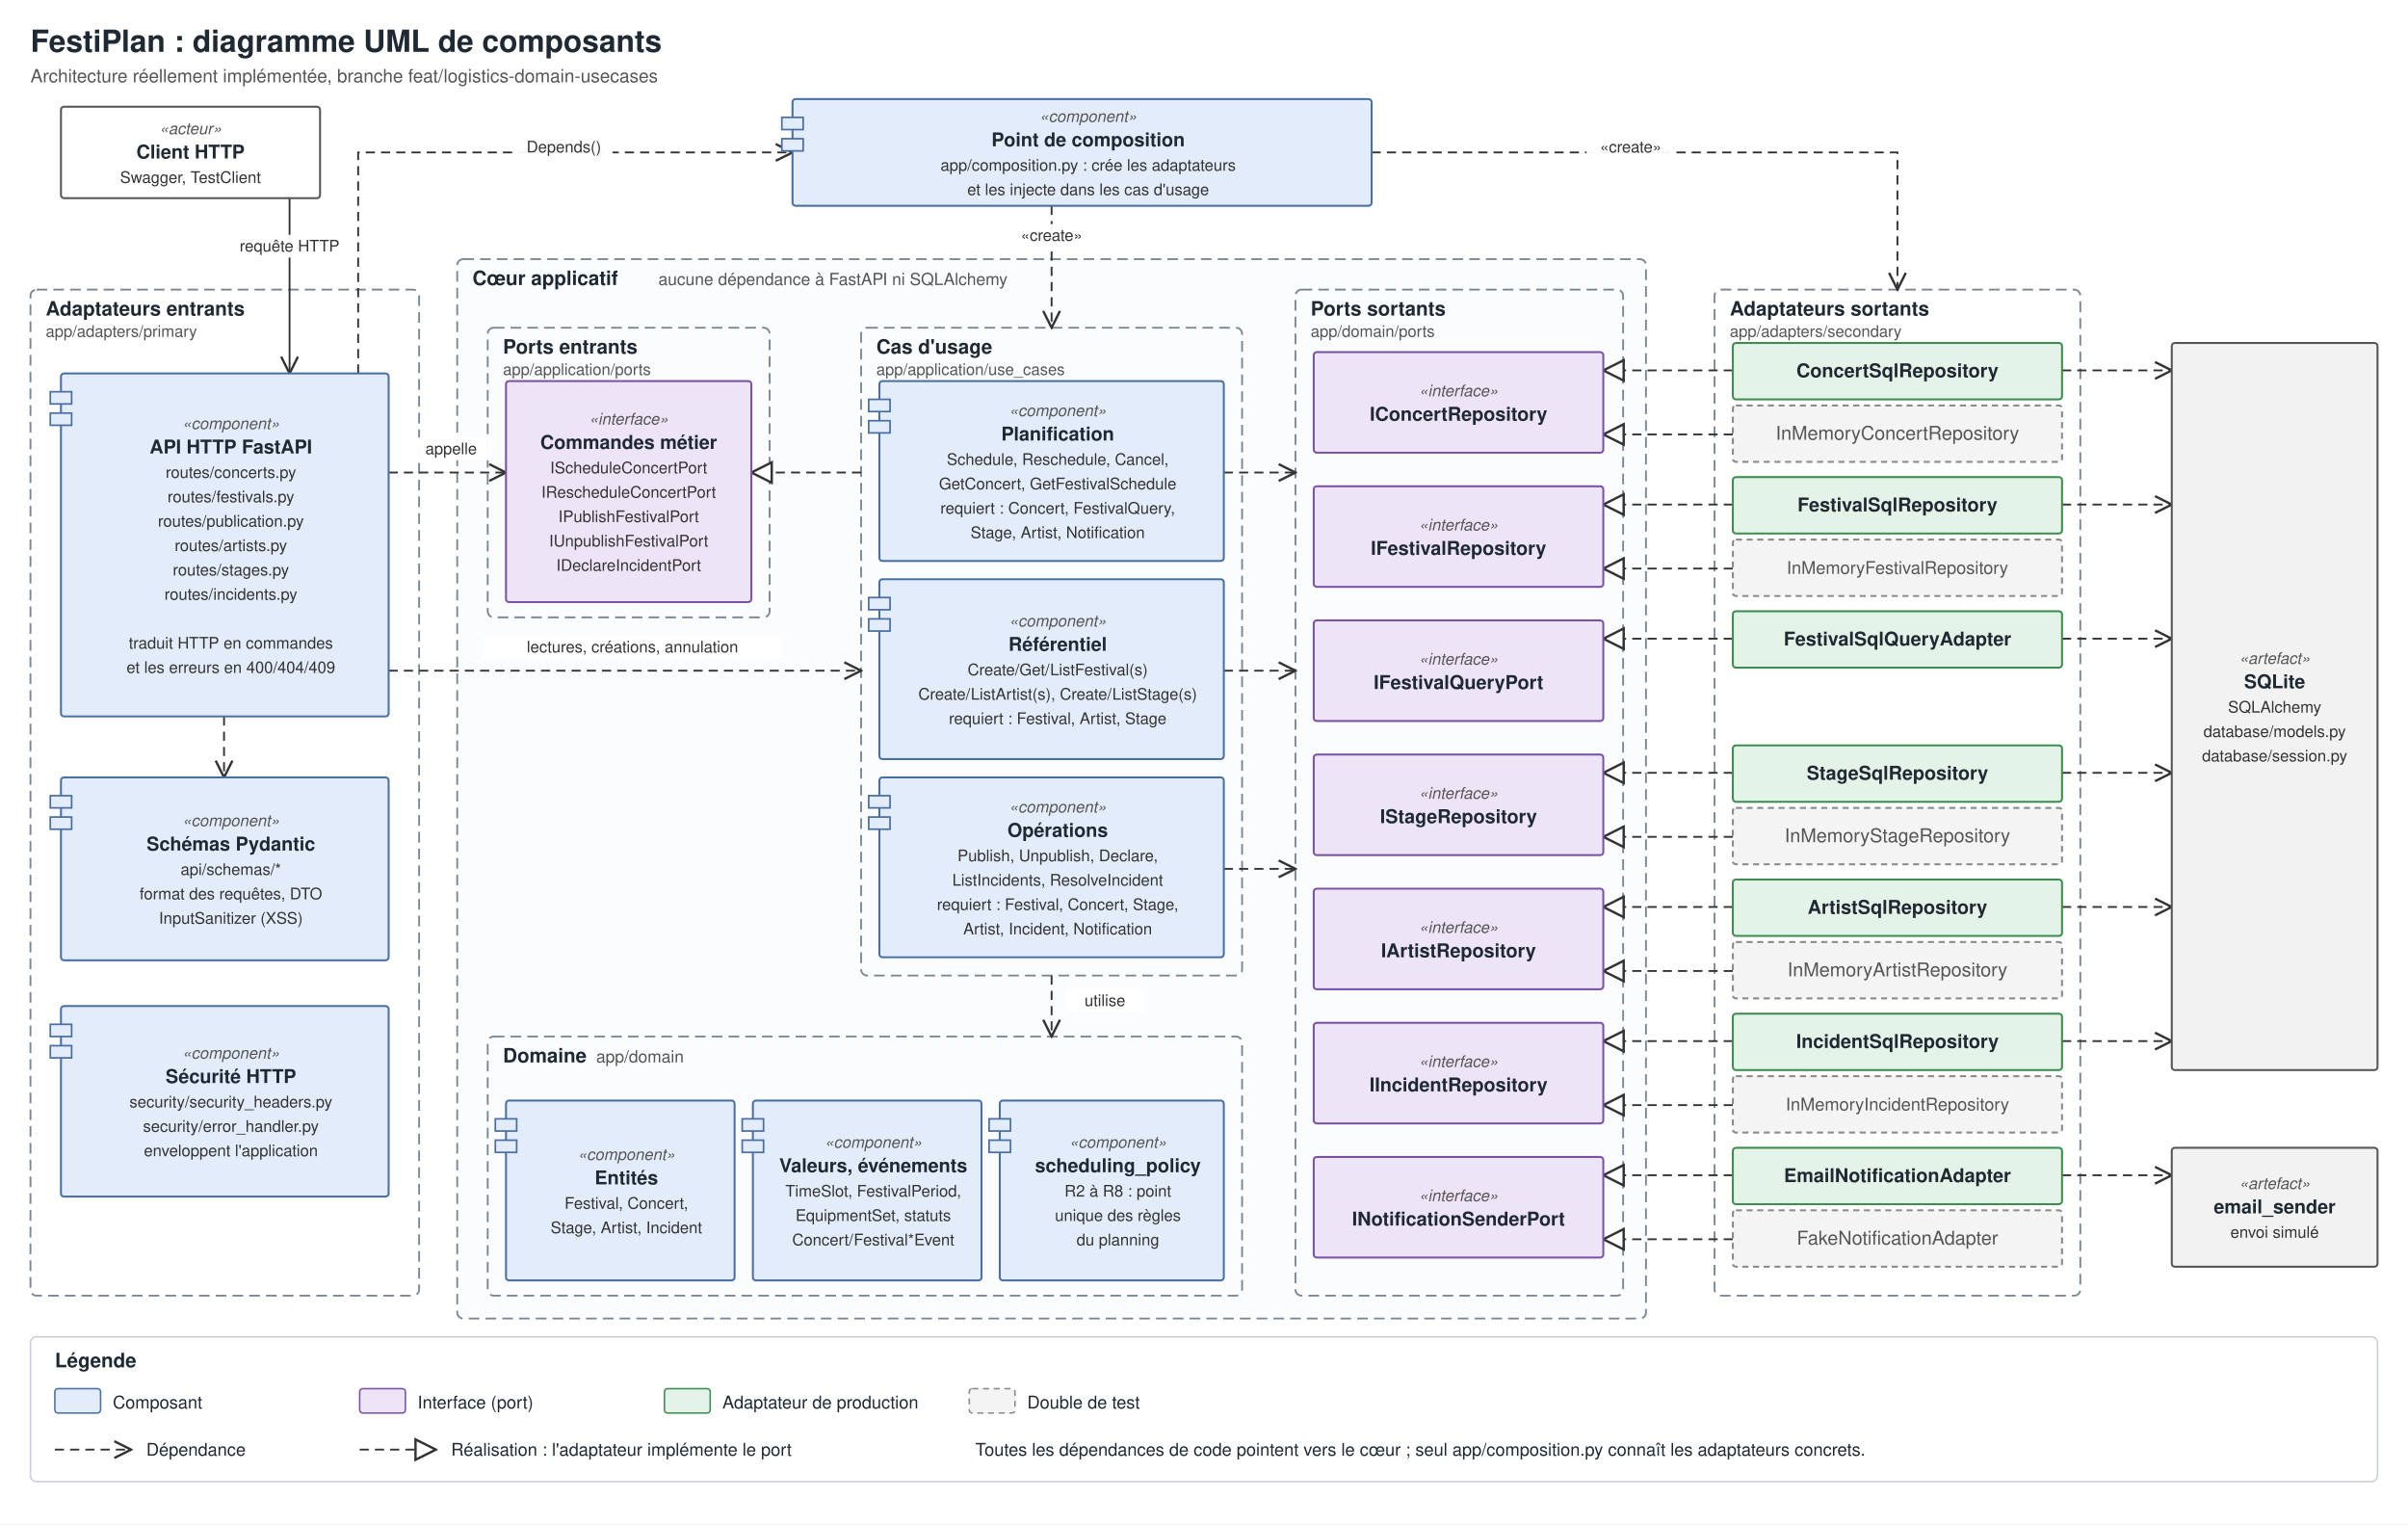
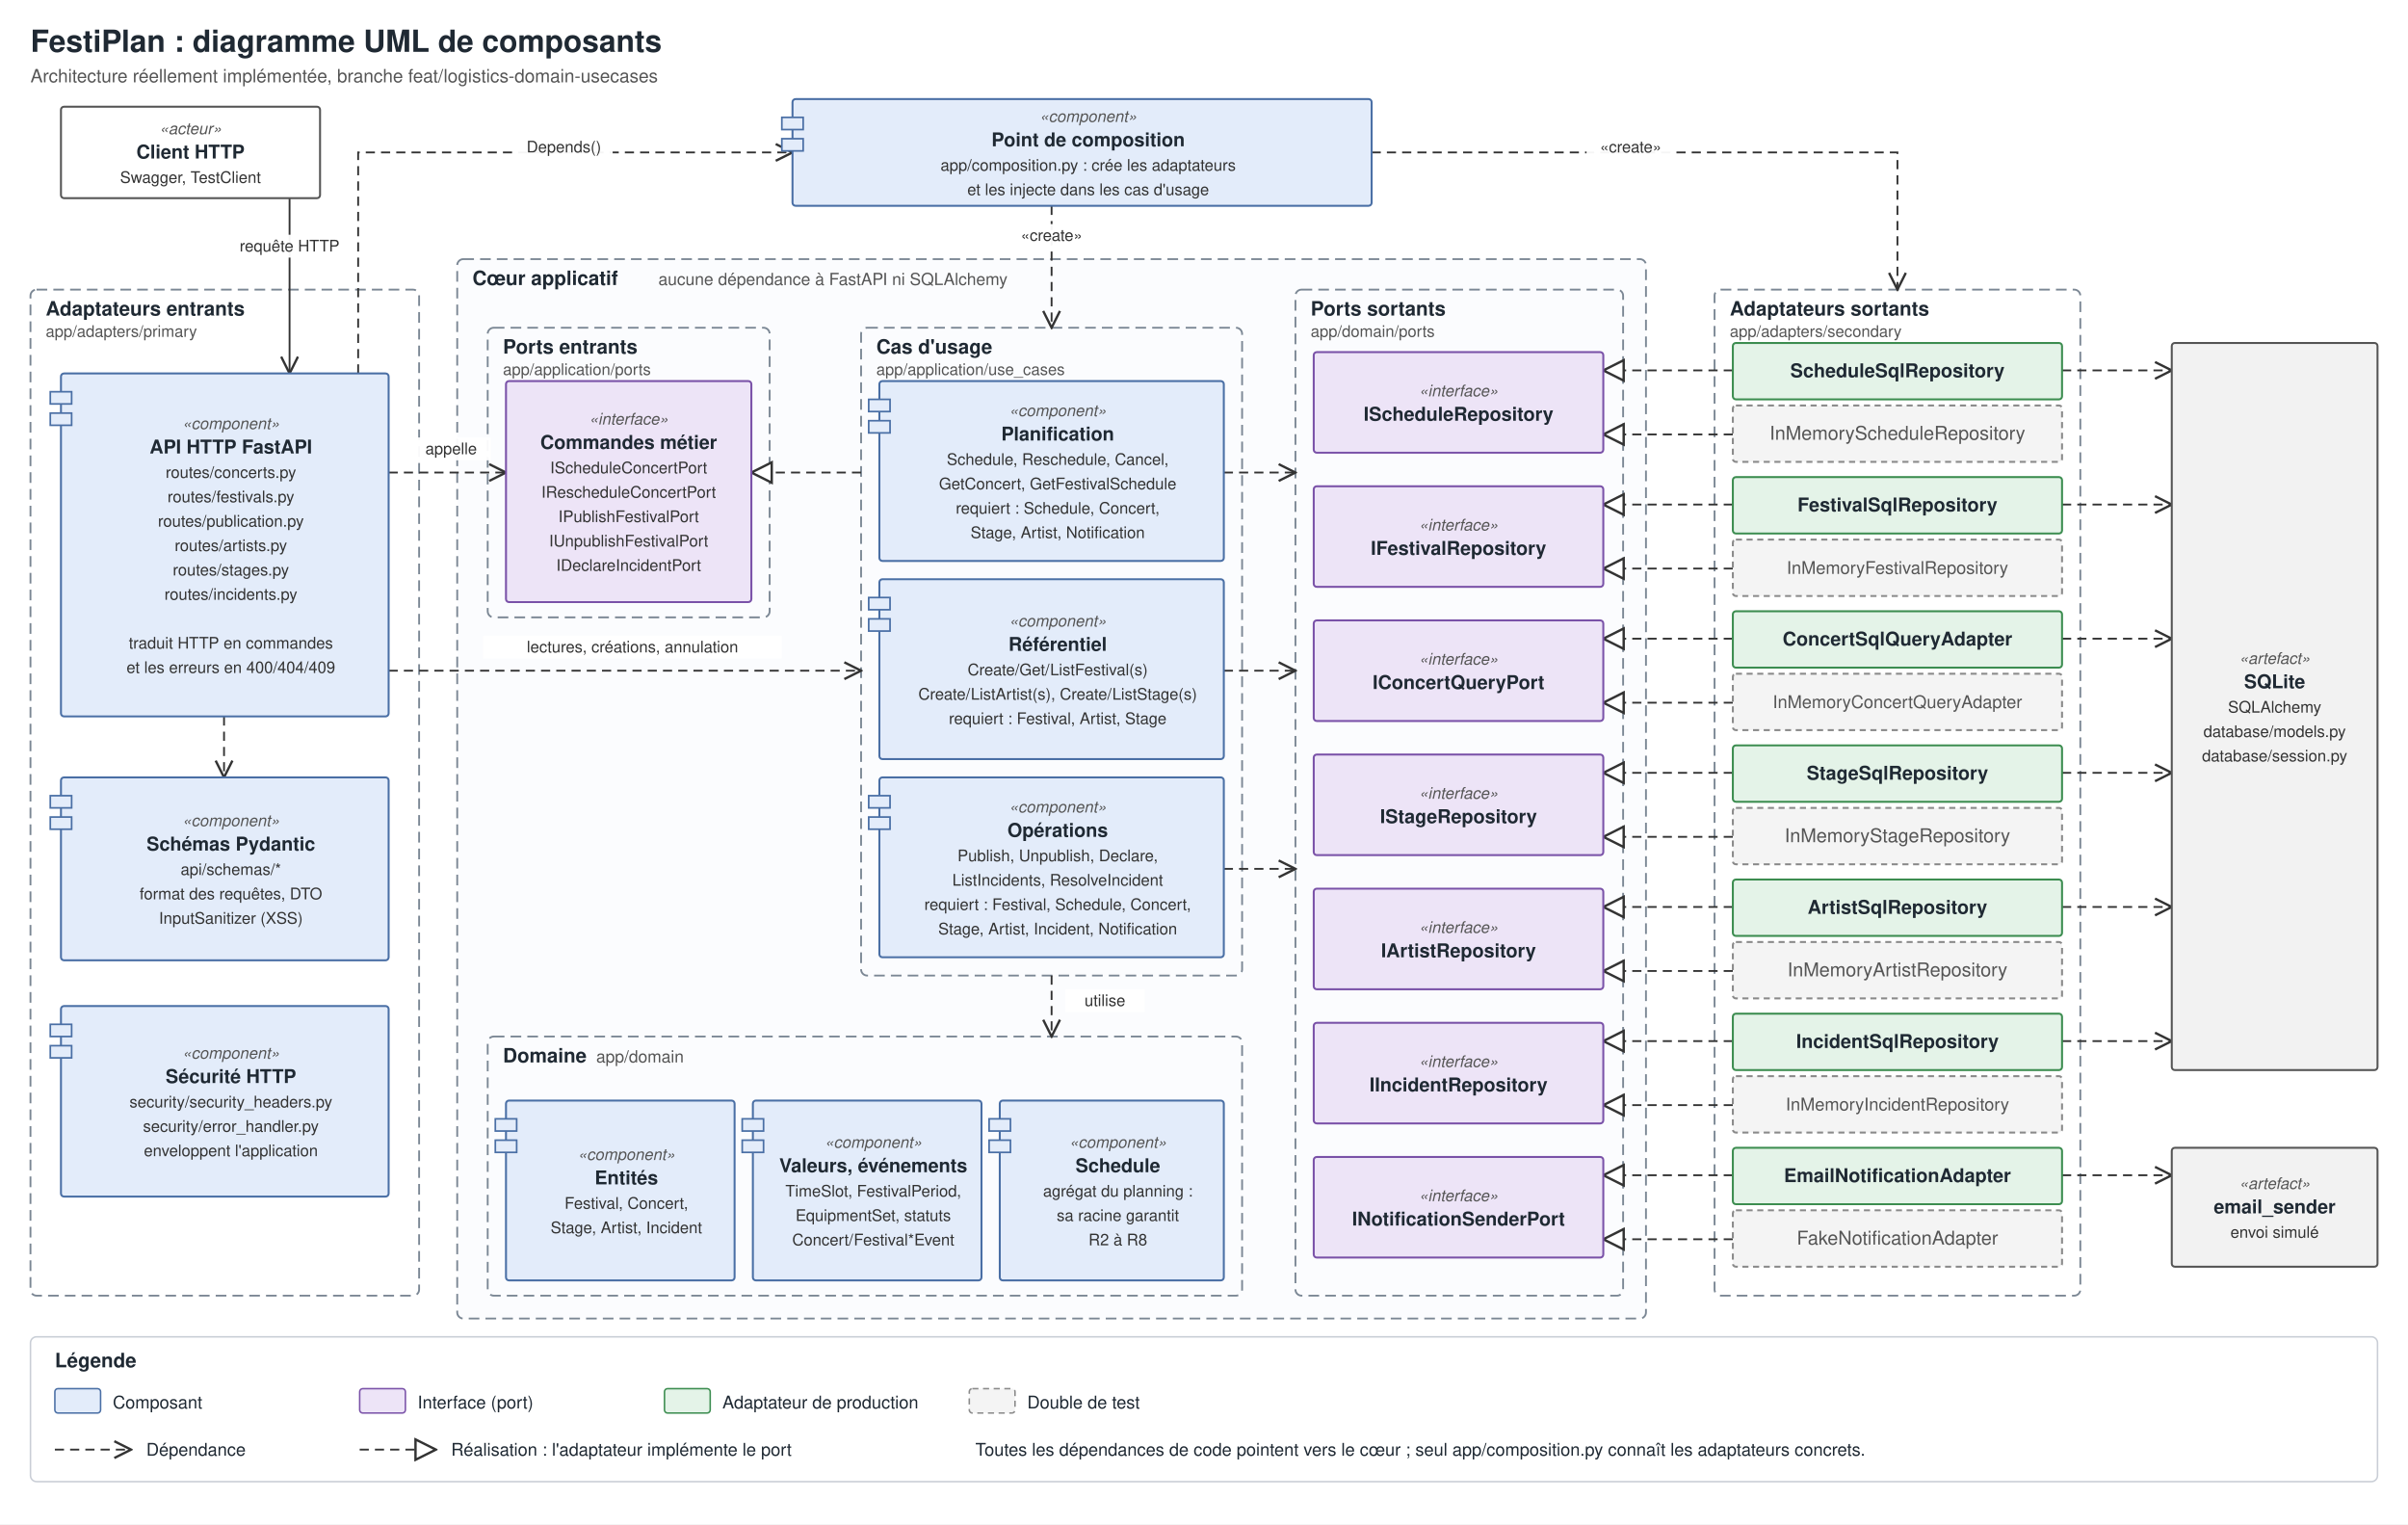
<svg xmlns="http://www.w3.org/2000/svg" viewBox="0 0 1580 1000" width="1580" height="1000" font-family="Segoe UI, Helvetica, Arial, sans-serif">
  <defs>
    <marker id="open" viewBox="0 0 12 12" refX="11" refY="6" markerWidth="11" markerHeight="11" orient="auto">
      <path d="M1,1 L11,6 L1,11" fill="none" stroke="#333" stroke-width="1.4" />
    </marker>
    <marker id="tri" viewBox="0 0 14 14" refX="13" refY="7" markerWidth="13" markerHeight="13" orient="auto">
      <path d="M1,1 L13,7 L1,13 Z" fill="#fff" stroke="#333" stroke-width="1.4" />
    </marker>
  </defs>
  <rect width="1580" height="1000" fill="#ffffff" />
  <text x="20" y="34" font-size="20" font-weight="bold" font-style="normal" fill="#1f2933" text-anchor="start">FestiPlan : diagramme UML de composants</text>
  <text x="20" y="54" font-size="12" font-weight="normal" font-style="normal" fill="#555555" text-anchor="start">Architecture réellement implémentée, branche feat/logistics-domain-usecases</text>
  <rect x="20" y="190" width="255" height="660" rx="4" fill="none" stroke="#7b8794" stroke-width="1.2" stroke-dasharray="7 4" />
  <text x="30" y="207" font-size="13" font-weight="bold" font-style="normal" fill="#1f2933" text-anchor="start">Adaptateurs entrants</text>
  <text x="30" y="221" font-size="10.5" font-weight="normal" font-style="normal" fill="#555555" text-anchor="start">app/adapters/primary</text>
  <rect x="300" y="170" width="780" height="695" rx="4" fill="#fbfcfe" stroke="#7b8794" stroke-width="1.2" stroke-dasharray="7 4" />
  <text x="310" y="187" font-size="13" font-weight="bold" font-style="normal" fill="#1f2933" text-anchor="start">Cœur applicatif</text>
  <text x="432.0" y="187" font-size="11" font-weight="normal" font-style="normal" fill="#555555" text-anchor="start">aucune dépendance à FastAPI ni SQLAlchemy</text>
  <rect x="320" y="215" width="185" height="190" rx="4" fill="none" stroke="#7b8794" stroke-width="1.2" stroke-dasharray="7 4" />
  <text x="330" y="232" font-size="13" font-weight="bold" font-style="normal" fill="#1f2933" text-anchor="start">Ports entrants</text>
  <text x="330" y="246" font-size="10.5" font-weight="normal" font-style="normal" fill="#555555" text-anchor="start">app/application/ports</text>
  <rect x="565" y="215" width="250" height="425" rx="4" fill="none" stroke="#7b8794" stroke-width="1.2" stroke-dasharray="7 4" />
  <text x="575" y="232" font-size="13" font-weight="bold" font-style="normal" fill="#1f2933" text-anchor="start">Cas d'usage</text>
  <text x="575" y="246" font-size="10.5" font-weight="normal" font-style="normal" fill="#555555" text-anchor="start">app/application/use_cases</text>
  <rect x="320" y="680" width="495" height="170" rx="4" fill="none" stroke="#7b8794" stroke-width="1.2" stroke-dasharray="7 4" />
  <text x="330" y="697" font-size="13" font-weight="bold" font-style="normal" fill="#1f2933" text-anchor="start">Domaine</text>
  <text x="391.2" y="697" font-size="11" font-weight="normal" font-style="normal" fill="#555555" text-anchor="start">app/domain</text>
  <rect x="850" y="190" width="215" height="660" rx="4" fill="none" stroke="#7b8794" stroke-width="1.2" stroke-dasharray="7 4" />
  <text x="860" y="207" font-size="13" font-weight="bold" font-style="normal" fill="#1f2933" text-anchor="start">Ports sortants</text>
  <text x="860" y="221" font-size="10.5" font-weight="normal" font-style="normal" fill="#555555" text-anchor="start">app/domain/ports</text>
  <rect x="1125" y="190" width="240" height="660" rx="4" fill="none" stroke="#7b8794" stroke-width="1.2" stroke-dasharray="7 4" />
  <text x="1135" y="207" font-size="13" font-weight="bold" font-style="normal" fill="#1f2933" text-anchor="start">Adaptateurs sortants</text>
  <text x="1135" y="221" font-size="10.5" font-weight="normal" font-style="normal" fill="#555555" text-anchor="start">app/adapters/secondary</text>
  <polyline points="1137,243 1052,243" fill="none" stroke="#333" stroke-width="1.2" stroke-dasharray="6 4" marker-end="url(#tri)" />
  <polyline points="1137,285 1052,285" fill="none" stroke="#333" stroke-width="1.2" stroke-dasharray="6 4" marker-end="url(#tri)" />
  <polyline points="1137,331 1052,331" fill="none" stroke="#333" stroke-width="1.2" stroke-dasharray="6 4" marker-end="url(#tri)" />
  <polyline points="1137,373 1052,373" fill="none" stroke="#333" stroke-width="1.2" stroke-dasharray="6 4" marker-end="url(#tri)" />
  <polyline points="1137,419 1052,419" fill="none" stroke="#333" stroke-width="1.2" stroke-dasharray="6 4" marker-end="url(#tri)" />
+   <polyline points="1137,461 1052,461" fill="none" stroke="#333" stroke-width="1.2" stroke-dasharray="6 4" marker-end="url(#tri)" />
  <polyline points="1137,507 1052,507" fill="none" stroke="#333" stroke-width="1.2" stroke-dasharray="6 4" marker-end="url(#tri)" />
  <polyline points="1137,549 1052,549" fill="none" stroke="#333" stroke-width="1.2" stroke-dasharray="6 4" marker-end="url(#tri)" />
  <polyline points="1137,595 1052,595" fill="none" stroke="#333" stroke-width="1.2" stroke-dasharray="6 4" marker-end="url(#tri)" />
  <polyline points="1137,637 1052,637" fill="none" stroke="#333" stroke-width="1.2" stroke-dasharray="6 4" marker-end="url(#tri)" />
  <polyline points="1137,683 1052,683" fill="none" stroke="#333" stroke-width="1.2" stroke-dasharray="6 4" marker-end="url(#tri)" />
  <polyline points="1137,725 1052,725" fill="none" stroke="#333" stroke-width="1.2" stroke-dasharray="6 4" marker-end="url(#tri)" />
  <polyline points="1137,771 1052,771" fill="none" stroke="#333" stroke-width="1.2" stroke-dasharray="6 4" marker-end="url(#tri)" />
  <polyline points="1137,813 1052,813" fill="none" stroke="#333" stroke-width="1.2" stroke-dasharray="6 4" marker-end="url(#tri)" />
  <polyline points="1353,243 1425,243" fill="none" stroke="#333" stroke-width="1.2" stroke-dasharray="6 4" marker-end="url(#open)" />
  <polyline points="1353,331 1425,331" fill="none" stroke="#333" stroke-width="1.2" stroke-dasharray="6 4" marker-end="url(#open)" />
  <polyline points="1353,419 1425,419" fill="none" stroke="#333" stroke-width="1.2" stroke-dasharray="6 4" marker-end="url(#open)" />
  <polyline points="1353,507 1425,507" fill="none" stroke="#333" stroke-width="1.2" stroke-dasharray="6 4" marker-end="url(#open)" />
  <polyline points="1353,595 1425,595" fill="none" stroke="#333" stroke-width="1.2" stroke-dasharray="6 4" marker-end="url(#open)" />
  <polyline points="1353,683 1425,683" fill="none" stroke="#333" stroke-width="1.2" stroke-dasharray="6 4" marker-end="url(#open)" />
  <polyline points="1353,771 1425,771" fill="none" stroke="#333" stroke-width="1.2" stroke-dasharray="6 4" marker-end="url(#open)" />
  <polyline points="190,130 190,245" fill="none" stroke="#333" stroke-width="1.2" marker-end="url(#open)" />
  <polyline points="235,245 235,100 520,100" fill="none" stroke="#333" stroke-width="1.2" stroke-dasharray="6 4" marker-end="url(#open)" />
  <polyline points="255,310 332,310" fill="none" stroke="#333" stroke-width="1.2" stroke-dasharray="6 4" marker-end="url(#open)" />
  <polyline points="255,440 565,440" fill="none" stroke="#333" stroke-width="1.2" stroke-dasharray="6 4" marker-end="url(#open)" />
  <polyline points="147,470 147,510" fill="none" stroke="#333" stroke-width="1.2" stroke-dasharray="6 4" marker-end="url(#open)" />
  <polyline points="565,310 493,310" fill="none" stroke="#333" stroke-width="1.2" stroke-dasharray="6 4" marker-end="url(#tri)" />
  <polyline points="690,135 690,215" fill="none" stroke="#333" stroke-width="1.2" stroke-dasharray="6 4" marker-end="url(#open)" />
  <polyline points="900,100 1245,100 1245,190" fill="none" stroke="#333" stroke-width="1.2" stroke-dasharray="6 4" marker-end="url(#open)" />
  <polyline points="803,310 850,310" fill="none" stroke="#333" stroke-width="1.2" stroke-dasharray="6 4" marker-end="url(#open)" />
  <polyline points="803,440 850,440" fill="none" stroke="#333" stroke-width="1.2" stroke-dasharray="6 4" marker-end="url(#open)" />
  <polyline points="803,570 850,570" fill="none" stroke="#333" stroke-width="1.2" stroke-dasharray="6 4" marker-end="url(#open)" />
  <polyline points="690,640 690,680" fill="none" stroke="#333" stroke-width="1.2" stroke-dasharray="6 4" marker-end="url(#open)" />
  <rect x="40" y="70" width="170" height="60" rx="2" fill="#ffffff" stroke="#555555" stroke-width="1.3" />
  <text x="125.0" y="88.0" font-size="10.5" font-weight="normal" font-style="italic" fill="#555555" text-anchor="middle">«acteur»</text>
  <text x="125.0" y="104.0" font-size="12.5" font-weight="bold" font-style="normal" fill="#1f2933" text-anchor="middle">Client HTTP</text>
  <text x="125.0" y="120.0" font-size="10.5" font-weight="normal" font-style="normal" fill="#333333" text-anchor="middle">Swagger, TestClient</text>
  <rect x="520" y="65" width="380" height="70" rx="2" fill="#e3ecfa" stroke="#4a6fa5" stroke-width="1.3" />
  <rect x="513" y="77" width="14" height="8" fill="#e3ecfa" stroke="#4a6fa5" stroke-width="1.1" />
  <rect x="513" y="91" width="14" height="8" fill="#e3ecfa" stroke="#4a6fa5" stroke-width="1.1" />
  <text x="714.0" y="80.0" font-size="10.5" font-weight="normal" font-style="italic" fill="#555555" text-anchor="middle">«component»</text>
  <text x="714.0" y="96.0" font-size="12.5" font-weight="bold" font-style="normal" fill="#1f2933" text-anchor="middle">Point de composition</text>
  <text x="714.0" y="112.0" font-size="10.5" font-weight="normal" font-style="normal" fill="#333333" text-anchor="middle">app/composition.py : crée les adaptateurs</text>
  <text x="714.0" y="128.0" font-size="10.5" font-weight="normal" font-style="normal" fill="#333333" text-anchor="middle">et les injecte dans les cas d'usage</text>
  <rect x="40" y="245" width="215" height="225" rx="2" fill="#e3ecfa" stroke="#4a6fa5" stroke-width="1.3" />
  <rect x="33" y="257" width="14" height="8" fill="#e3ecfa" stroke="#4a6fa5" stroke-width="1.1" />
  <rect x="33" y="271" width="14" height="8" fill="#e3ecfa" stroke="#4a6fa5" stroke-width="1.1" />
  <text x="151.5" y="281.5" font-size="10.5" font-weight="normal" font-style="italic" fill="#555555" text-anchor="middle">«component»</text>
  <text x="151.5" y="297.5" font-size="12.5" font-weight="bold" font-style="normal" fill="#1f2933" text-anchor="middle">API HTTP FastAPI</text>
  <text x="151.5" y="313.5" font-size="10.5" font-weight="normal" font-style="normal" fill="#333333" text-anchor="middle">routes/concerts.py</text>
  <text x="151.5" y="329.5" font-size="10.5" font-weight="normal" font-style="normal" fill="#333333" text-anchor="middle">routes/festivals.py</text>
  <text x="151.5" y="345.5" font-size="10.5" font-weight="normal" font-style="normal" fill="#333333" text-anchor="middle">routes/publication.py</text>
  <text x="151.5" y="361.5" font-size="10.5" font-weight="normal" font-style="normal" fill="#333333" text-anchor="middle">routes/artists.py</text>
  <text x="151.5" y="377.5" font-size="10.5" font-weight="normal" font-style="normal" fill="#333333" text-anchor="middle">routes/stages.py</text>
  <text x="151.5" y="393.5" font-size="10.5" font-weight="normal" font-style="normal" fill="#333333" text-anchor="middle">routes/incidents.py</text>
  <text x="151.5" y="425.5" font-size="10.5" font-weight="normal" font-style="normal" fill="#333333" text-anchor="middle">traduit HTTP en commandes</text>
  <text x="151.5" y="441.5" font-size="10.5" font-weight="normal" font-style="normal" fill="#333333" text-anchor="middle">et les erreurs en 400/404/409</text>
  <rect x="40" y="510" width="215" height="120" rx="2" fill="#e3ecfa" stroke="#4a6fa5" stroke-width="1.3" />
  <rect x="33" y="522" width="14" height="8" fill="#e3ecfa" stroke="#4a6fa5" stroke-width="1.1" />
  <rect x="33" y="536" width="14" height="8" fill="#e3ecfa" stroke="#4a6fa5" stroke-width="1.1" />
  <text x="151.5" y="542.0" font-size="10.5" font-weight="normal" font-style="italic" fill="#555555" text-anchor="middle">«component»</text>
  <text x="151.5" y="558.0" font-size="12.5" font-weight="bold" font-style="normal" fill="#1f2933" text-anchor="middle">Schémas Pydantic</text>
  <text x="151.5" y="574.0" font-size="10.5" font-weight="normal" font-style="normal" fill="#333333" text-anchor="middle">api/schemas/*</text>
  <text x="151.5" y="590.0" font-size="10.5" font-weight="normal" font-style="normal" fill="#333333" text-anchor="middle">format des requêtes, DTO</text>
  <text x="151.5" y="606.0" font-size="10.5" font-weight="normal" font-style="normal" fill="#333333" text-anchor="middle">InputSanitizer (XSS)</text>
  <rect x="40" y="660" width="215" height="125" rx="2" fill="#e3ecfa" stroke="#4a6fa5" stroke-width="1.3" />
  <rect x="33" y="672" width="14" height="8" fill="#e3ecfa" stroke="#4a6fa5" stroke-width="1.1" />
  <rect x="33" y="686" width="14" height="8" fill="#e3ecfa" stroke="#4a6fa5" stroke-width="1.1" />
  <text x="151.5" y="694.5" font-size="10.5" font-weight="normal" font-style="italic" fill="#555555" text-anchor="middle">«component»</text>
  <text x="151.5" y="710.5" font-size="12.5" font-weight="bold" font-style="normal" fill="#1f2933" text-anchor="middle">Sécurité HTTP</text>
  <text x="151.5" y="726.5" font-size="10.5" font-weight="normal" font-style="normal" fill="#333333" text-anchor="middle">security/security_headers.py</text>
  <text x="151.5" y="742.5" font-size="10.5" font-weight="normal" font-style="normal" fill="#333333" text-anchor="middle">security/error_handler.py</text>
  <text x="151.5" y="758.5" font-size="10.5" font-weight="normal" font-style="normal" fill="#333333" text-anchor="middle">enveloppent l'application</text>
  <rect x="332" y="250" width="161" height="145" rx="2" fill="#ede4f7" stroke="#7a52a8" stroke-width="1.3" />
  <text x="412.5" y="278.5" font-size="10.5" font-weight="normal" font-style="italic" fill="#555555" text-anchor="middle">«interface»</text>
  <text x="412.5" y="294.5" font-size="12.5" font-weight="bold" font-style="normal" fill="#1f2933" text-anchor="middle">Commandes métier</text>
  <text x="412.5" y="310.5" font-size="10.5" font-weight="normal" font-style="normal" fill="#333333" text-anchor="middle">IScheduleConcertPort</text>
  <text x="412.5" y="326.5" font-size="10.5" font-weight="normal" font-style="normal" fill="#333333" text-anchor="middle">IRescheduleConcertPort</text>
  <text x="412.5" y="342.5" font-size="10.5" font-weight="normal" font-style="normal" fill="#333333" text-anchor="middle">IPublishFestivalPort</text>
  <text x="412.5" y="358.5" font-size="10.5" font-weight="normal" font-style="normal" fill="#333333" text-anchor="middle">IUnpublishFestivalPort</text>
  <text x="412.5" y="374.5" font-size="10.5" font-weight="normal" font-style="normal" fill="#333333" text-anchor="middle">IDeclareIncidentPort</text>
  <rect x="577" y="250" width="226" height="118" rx="2" fill="#e3ecfa" stroke="#4a6fa5" stroke-width="1.3" />
  <rect x="570" y="262" width="14" height="8" fill="#e3ecfa" stroke="#4a6fa5" stroke-width="1.1" />
  <rect x="570" y="276" width="14" height="8" fill="#e3ecfa" stroke="#4a6fa5" stroke-width="1.1" />
  <text x="694.0" y="273.0" font-size="10.5" font-weight="normal" font-style="italic" fill="#555555" text-anchor="middle">«component»</text>
  <text x="694.0" y="289.0" font-size="12.5" font-weight="bold" font-style="normal" fill="#1f2933" text-anchor="middle">Planification</text>
  <text x="694.0" y="305.0" font-size="10.5" font-weight="normal" font-style="normal" fill="#333333" text-anchor="middle">Schedule, Reschedule, Cancel,</text>
  <text x="694.0" y="321.0" font-size="10.5" font-weight="normal" font-style="normal" fill="#333333" text-anchor="middle">GetConcert, GetFestivalSchedule</text>
-   <text x="694.0" y="337.0" font-size="10.5" font-weight="normal" font-style="normal" fill="#333333" text-anchor="middle">requiert : Concert, FestivalQuery,</text>
+   <text x="694.0" y="337.0" font-size="10.5" font-weight="normal" font-style="normal" fill="#333333" text-anchor="middle">requiert : Schedule, Concert,</text>
  <text x="694.0" y="353.0" font-size="10.5" font-weight="normal" font-style="normal" fill="#333333" text-anchor="middle">Stage, Artist, Notification</text>
  <rect x="577" y="380" width="226" height="118" rx="2" fill="#e3ecfa" stroke="#4a6fa5" stroke-width="1.3" />
  <rect x="570" y="392" width="14" height="8" fill="#e3ecfa" stroke="#4a6fa5" stroke-width="1.1" />
  <rect x="570" y="406" width="14" height="8" fill="#e3ecfa" stroke="#4a6fa5" stroke-width="1.1" />
  <text x="694.0" y="411.0" font-size="10.5" font-weight="normal" font-style="italic" fill="#555555" text-anchor="middle">«component»</text>
  <text x="694.0" y="427.0" font-size="12.5" font-weight="bold" font-style="normal" fill="#1f2933" text-anchor="middle">Référentiel</text>
  <text x="694.0" y="443.0" font-size="10.5" font-weight="normal" font-style="normal" fill="#333333" text-anchor="middle">Create/Get/ListFestival(s)</text>
  <text x="694.0" y="459.0" font-size="10.5" font-weight="normal" font-style="normal" fill="#333333" text-anchor="middle">Create/ListArtist(s), Create/ListStage(s)</text>
  <text x="694.0" y="475.0" font-size="10.5" font-weight="normal" font-style="normal" fill="#333333" text-anchor="middle">requiert : Festival, Artist, Stage</text>
  <rect x="577" y="510" width="226" height="118" rx="2" fill="#e3ecfa" stroke="#4a6fa5" stroke-width="1.3" />
  <rect x="570" y="522" width="14" height="8" fill="#e3ecfa" stroke="#4a6fa5" stroke-width="1.1" />
  <rect x="570" y="536" width="14" height="8" fill="#e3ecfa" stroke="#4a6fa5" stroke-width="1.1" />
  <text x="694.0" y="533.0" font-size="10.5" font-weight="normal" font-style="italic" fill="#555555" text-anchor="middle">«component»</text>
  <text x="694.0" y="549.0" font-size="12.5" font-weight="bold" font-style="normal" fill="#1f2933" text-anchor="middle">Opérations</text>
  <text x="694.0" y="565.0" font-size="10.5" font-weight="normal" font-style="normal" fill="#333333" text-anchor="middle">Publish, Unpublish, Declare,</text>
  <text x="694.0" y="581.0" font-size="10.5" font-weight="normal" font-style="normal" fill="#333333" text-anchor="middle">ListIncidents, ResolveIncident</text>
-   <text x="694.0" y="597.0" font-size="10.5" font-weight="normal" font-style="normal" fill="#333333" text-anchor="middle">requiert : Festival, Concert, Stage,</text>
-   <text x="694.0" y="613.0" font-size="10.5" font-weight="normal" font-style="normal" fill="#333333" text-anchor="middle">Artist, Incident, Notification</text>
+   <text x="694.0" y="597.0" font-size="10.5" font-weight="normal" font-style="normal" fill="#333333" text-anchor="middle">requiert : Festival, Schedule, Concert,</text>
+   <text x="694.0" y="613.0" font-size="10.5" font-weight="normal" font-style="normal" fill="#333333" text-anchor="middle">Stage, Artist, Incident, Notification</text>
  <rect x="332" y="722" width="150" height="118" rx="2" fill="#e3ecfa" stroke="#4a6fa5" stroke-width="1.3" />
  <rect x="325" y="734" width="14" height="8" fill="#e3ecfa" stroke="#4a6fa5" stroke-width="1.1" />
  <rect x="325" y="748" width="14" height="8" fill="#e3ecfa" stroke="#4a6fa5" stroke-width="1.1" />
  <text x="411.0" y="761.0" font-size="10.5" font-weight="normal" font-style="italic" fill="#555555" text-anchor="middle">«component»</text>
  <text x="411.0" y="777.0" font-size="12.5" font-weight="bold" font-style="normal" fill="#1f2933" text-anchor="middle">Entités</text>
  <text x="411.0" y="793.0" font-size="10.5" font-weight="normal" font-style="normal" fill="#333333" text-anchor="middle">Festival, Concert,</text>
  <text x="411.0" y="809.0" font-size="10.5" font-weight="normal" font-style="normal" fill="#333333" text-anchor="middle">Stage, Artist, Incident</text>
  <rect x="494" y="722" width="150" height="118" rx="2" fill="#e3ecfa" stroke="#4a6fa5" stroke-width="1.3" />
  <rect x="487" y="734" width="14" height="8" fill="#e3ecfa" stroke="#4a6fa5" stroke-width="1.1" />
  <rect x="487" y="748" width="14" height="8" fill="#e3ecfa" stroke="#4a6fa5" stroke-width="1.1" />
  <text x="573.0" y="753.0" font-size="10.5" font-weight="normal" font-style="italic" fill="#555555" text-anchor="middle">«component»</text>
  <text x="573.0" y="769.0" font-size="12.5" font-weight="bold" font-style="normal" fill="#1f2933" text-anchor="middle">Valeurs, événements</text>
  <text x="573.0" y="785.0" font-size="10.5" font-weight="normal" font-style="normal" fill="#333333" text-anchor="middle">TimeSlot, FestivalPeriod,</text>
  <text x="573.0" y="801.0" font-size="10.5" font-weight="normal" font-style="normal" fill="#333333" text-anchor="middle">EquipmentSet, statuts</text>
  <text x="573.0" y="817.0" font-size="10.5" font-weight="normal" font-style="normal" fill="#333333" text-anchor="middle">Concert/Festival*Event</text>
  <rect x="656" y="722" width="147" height="118" rx="2" fill="#e3ecfa" stroke="#4a6fa5" stroke-width="1.3" />
  <rect x="649" y="734" width="14" height="8" fill="#e3ecfa" stroke="#4a6fa5" stroke-width="1.1" />
  <rect x="649" y="748" width="14" height="8" fill="#e3ecfa" stroke="#4a6fa5" stroke-width="1.1" />
  <text x="733.5" y="753.0" font-size="10.5" font-weight="normal" font-style="italic" fill="#555555" text-anchor="middle">«component»</text>
-   <text x="733.5" y="769.0" font-size="12.5" font-weight="bold" font-style="normal" fill="#1f2933" text-anchor="middle">scheduling_policy</text>
-   <text x="733.5" y="785.0" font-size="10.5" font-weight="normal" font-style="normal" fill="#333333" text-anchor="middle">R2 à R8 : point</text>
-   <text x="733.5" y="801.0" font-size="10.5" font-weight="normal" font-style="normal" fill="#333333" text-anchor="middle">unique des règles</text>
-   <text x="733.5" y="817.0" font-size="10.5" font-weight="normal" font-style="normal" fill="#333333" text-anchor="middle">du planning</text>
+   <text x="733.5" y="769.0" font-size="12.5" font-weight="bold" font-style="normal" fill="#1f2933" text-anchor="middle">Schedule</text>
+   <text x="733.5" y="785.0" font-size="10.5" font-weight="normal" font-style="normal" fill="#333333" text-anchor="middle">agrégat du planning :</text>
+   <text x="733.5" y="801.0" font-size="10.5" font-weight="normal" font-style="normal" fill="#333333" text-anchor="middle">sa racine garantit</text>
+   <text x="733.5" y="817.0" font-size="10.5" font-weight="normal" font-style="normal" fill="#333333" text-anchor="middle">R2 à R8</text>
  <rect x="862" y="231" width="190" height="66" rx="2" fill="#ede4f7" stroke="#7a52a8" stroke-width="1.3" />
  <text x="957.0" y="260.0" font-size="10.5" font-weight="normal" font-style="italic" fill="#555555" text-anchor="middle">«interface»</text>
-   <text x="957.0" y="276.0" font-size="12.5" font-weight="bold" font-style="normal" fill="#1f2933" text-anchor="middle">IConcertRepository</text>
+   <text x="957.0" y="276.0" font-size="12.5" font-weight="bold" font-style="normal" fill="#1f2933" text-anchor="middle">IScheduleRepository</text>
  <rect x="1137" y="225" width="216" height="37" rx="2" fill="#e4f3e8" stroke="#3c8d50" stroke-width="1.3" />
-   <text x="1245.0" y="247.5" font-size="12.5" font-weight="bold" font-style="normal" fill="#1f2933" text-anchor="middle">ConcertSqlRepository</text>
+   <text x="1245.0" y="247.5" font-size="12.5" font-weight="bold" font-style="normal" fill="#1f2933" text-anchor="middle">ScheduleSqlRepository</text>
  <rect x="1137" y="266" width="216" height="37" rx="2" fill="#f4f4f4" stroke="#8a8a8a" stroke-width="1.3" stroke-dasharray="4 3" />
-   <text x="1245.0" y="288.5" font-size="12.5" font-weight="normal" font-style="normal" fill="#555555" text-anchor="middle">InMemoryConcertRepository</text>
+   <text x="1245.0" y="288.5" font-size="12.5" font-weight="normal" font-style="normal" fill="#555555" text-anchor="middle">InMemoryScheduleRepository</text>
  <rect x="862" y="319" width="190" height="66" rx="2" fill="#ede4f7" stroke="#7a52a8" stroke-width="1.3" />
  <text x="957.0" y="348.0" font-size="10.5" font-weight="normal" font-style="italic" fill="#555555" text-anchor="middle">«interface»</text>
  <text x="957.0" y="364.0" font-size="12.5" font-weight="bold" font-style="normal" fill="#1f2933" text-anchor="middle">IFestivalRepository</text>
  <rect x="1137" y="313" width="216" height="37" rx="2" fill="#e4f3e8" stroke="#3c8d50" stroke-width="1.3" />
  <text x="1245.0" y="335.5" font-size="12.5" font-weight="bold" font-style="normal" fill="#1f2933" text-anchor="middle">FestivalSqlRepository</text>
  <rect x="1137" y="354" width="216" height="37" rx="2" fill="#f4f4f4" stroke="#8a8a8a" stroke-width="1.3" stroke-dasharray="4 3" />
  <text x="1245.0" y="376.5" font-size="11.5" font-weight="normal" font-style="normal" fill="#555555" text-anchor="middle">InMemoryFestivalRepository</text>
  <rect x="862" y="407" width="190" height="66" rx="2" fill="#ede4f7" stroke="#7a52a8" stroke-width="1.3" />
  <text x="957.0" y="436.0" font-size="10.5" font-weight="normal" font-style="italic" fill="#555555" text-anchor="middle">«interface»</text>
-   <text x="957.0" y="452.0" font-size="12.5" font-weight="bold" font-style="normal" fill="#1f2933" text-anchor="middle">IFestivalQueryPort</text>
+   <text x="957.0" y="452.0" font-size="12.5" font-weight="bold" font-style="normal" fill="#1f2933" text-anchor="middle">IConcertQueryPort</text>
  <rect x="1137" y="401" width="216" height="37" rx="2" fill="#e4f3e8" stroke="#3c8d50" stroke-width="1.3" />
-   <text x="1245.0" y="423.5" font-size="12.5" font-weight="bold" font-style="normal" fill="#1f2933" text-anchor="middle">FestivalSqlQueryAdapter</text>
+   <text x="1245.0" y="423.5" font-size="12.5" font-weight="bold" font-style="normal" fill="#1f2933" text-anchor="middle">ConcertSqlQueryAdapter</text>
+   <rect x="1137" y="442" width="216" height="37" rx="2" fill="#f4f4f4" stroke="#8a8a8a" stroke-width="1.3" stroke-dasharray="4 3" />
+   <text x="1245.0" y="464.5" font-size="11.5" font-weight="normal" font-style="normal" fill="#555555" text-anchor="middle">InMemoryConcertQueryAdapter</text>
  <rect x="862" y="495" width="190" height="66" rx="2" fill="#ede4f7" stroke="#7a52a8" stroke-width="1.3" />
  <text x="957.0" y="524.0" font-size="10.5" font-weight="normal" font-style="italic" fill="#555555" text-anchor="middle">«interface»</text>
  <text x="957.0" y="540.0" font-size="12.5" font-weight="bold" font-style="normal" fill="#1f2933" text-anchor="middle">IStageRepository</text>
  <rect x="1137" y="489" width="216" height="37" rx="2" fill="#e4f3e8" stroke="#3c8d50" stroke-width="1.3" />
  <text x="1245.0" y="511.5" font-size="12.5" font-weight="bold" font-style="normal" fill="#1f2933" text-anchor="middle">StageSqlRepository</text>
  <rect x="1137" y="530" width="216" height="37" rx="2" fill="#f4f4f4" stroke="#8a8a8a" stroke-width="1.3" stroke-dasharray="4 3" />
  <text x="1245.0" y="552.5" font-size="12.5" font-weight="normal" font-style="normal" fill="#555555" text-anchor="middle">InMemoryStageRepository</text>
  <rect x="862" y="583" width="190" height="66" rx="2" fill="#ede4f7" stroke="#7a52a8" stroke-width="1.3" />
  <text x="957.0" y="612.0" font-size="10.5" font-weight="normal" font-style="italic" fill="#555555" text-anchor="middle">«interface»</text>
  <text x="957.0" y="628.0" font-size="12.5" font-weight="bold" font-style="normal" fill="#1f2933" text-anchor="middle">IArtistRepository</text>
  <rect x="1137" y="577" width="216" height="37" rx="2" fill="#e4f3e8" stroke="#3c8d50" stroke-width="1.3" />
  <text x="1245.0" y="599.5" font-size="12.5" font-weight="bold" font-style="normal" fill="#1f2933" text-anchor="middle">ArtistSqlRepository</text>
  <rect x="1137" y="618" width="216" height="37" rx="2" fill="#f4f4f4" stroke="#8a8a8a" stroke-width="1.3" stroke-dasharray="4 3" />
  <text x="1245.0" y="640.5" font-size="12.5" font-weight="normal" font-style="normal" fill="#555555" text-anchor="middle">InMemoryArtistRepository</text>
  <rect x="862" y="671" width="190" height="66" rx="2" fill="#ede4f7" stroke="#7a52a8" stroke-width="1.3" />
  <text x="957.0" y="700.0" font-size="10.5" font-weight="normal" font-style="italic" fill="#555555" text-anchor="middle">«interface»</text>
  <text x="957.0" y="716.0" font-size="12.5" font-weight="bold" font-style="normal" fill="#1f2933" text-anchor="middle">IIncidentRepository</text>
  <rect x="1137" y="665" width="216" height="37" rx="2" fill="#e4f3e8" stroke="#3c8d50" stroke-width="1.3" />
  <text x="1245.0" y="687.5" font-size="12.5" font-weight="bold" font-style="normal" fill="#1f2933" text-anchor="middle">IncidentSqlRepository</text>
  <rect x="1137" y="706" width="216" height="37" rx="2" fill="#f4f4f4" stroke="#8a8a8a" stroke-width="1.3" stroke-dasharray="4 3" />
  <text x="1245.0" y="728.5" font-size="11.5" font-weight="normal" font-style="normal" fill="#555555" text-anchor="middle">InMemoryIncidentRepository</text>
  <rect x="862" y="759" width="190" height="66" rx="2" fill="#ede4f7" stroke="#7a52a8" stroke-width="1.3" />
  <text x="957.0" y="788.0" font-size="10.5" font-weight="normal" font-style="italic" fill="#555555" text-anchor="middle">«interface»</text>
  <text x="957.0" y="804.0" font-size="12.5" font-weight="bold" font-style="normal" fill="#1f2933" text-anchor="middle">INotificationSenderPort</text>
  <rect x="1137" y="753" width="216" height="37" rx="2" fill="#e4f3e8" stroke="#3c8d50" stroke-width="1.3" />
  <text x="1245.0" y="775.5" font-size="12.5" font-weight="bold" font-style="normal" fill="#1f2933" text-anchor="middle">EmailNotificationAdapter</text>
  <rect x="1137" y="794" width="216" height="37" rx="2" fill="#f4f4f4" stroke="#8a8a8a" stroke-width="1.3" stroke-dasharray="4 3" />
  <text x="1245.0" y="816.5" font-size="12.5" font-weight="normal" font-style="normal" fill="#555555" text-anchor="middle">FakeNotificationAdapter</text>
  <rect x="1425" y="225" width="135" height="477" rx="2" fill="#f2f2f2" stroke="#555555" stroke-width="1.3" />
  <text x="1492.5" y="435.5" font-size="10.5" font-weight="normal" font-style="italic" fill="#555555" text-anchor="middle">«artefact»</text>
  <text x="1492.5" y="451.5" font-size="12.5" font-weight="bold" font-style="normal" fill="#1f2933" text-anchor="middle">SQLite</text>
  <text x="1492.5" y="467.5" font-size="10.5" font-weight="normal" font-style="normal" fill="#333333" text-anchor="middle">SQLAlchemy</text>
  <text x="1492.5" y="483.5" font-size="10.5" font-weight="normal" font-style="normal" fill="#333333" text-anchor="middle">database/models.py</text>
  <text x="1492.5" y="499.5" font-size="10.5" font-weight="normal" font-style="normal" fill="#333333" text-anchor="middle">database/session.py</text>
  <rect x="1425" y="753" width="135" height="78" rx="2" fill="#f2f2f2" stroke="#555555" stroke-width="1.3" />
  <text x="1492.5" y="780.0" font-size="10.5" font-weight="normal" font-style="italic" fill="#555555" text-anchor="middle">«artefact»</text>
  <text x="1492.5" y="796.0" font-size="12.5" font-weight="bold" font-style="normal" fill="#1f2933" text-anchor="middle">email_sender</text>
  <text x="1492.5" y="812.0" font-size="10.5" font-weight="normal" font-style="normal" fill="#333333" text-anchor="middle">envoi simulé</text>
  <rect x="149.0" y="154" width="82" height="15" fill="#ffffff" fill-opacity="0.95" />
  <text x="190" y="165" font-size="10.5" font-weight="normal" font-style="normal" fill="#333333" text-anchor="middle">requête HTTP</text>
  <rect x="338.0" y="89" width="64" height="15" fill="#ffffff" fill-opacity="0.95" />
  <text x="370" y="100" font-size="10.5" font-weight="normal" font-style="normal" fill="#333333" text-anchor="middle">Depends()</text>
  <rect x="270.0" y="287" width="52" height="15" fill="#ffffff" fill-opacity="0.95" />
  <text x="296" y="298" font-size="10.5" font-weight="normal" font-style="normal" fill="#333333" text-anchor="middle">appelle</text>
  <rect x="317.0" y="417" width="196" height="15" fill="#ffffff" fill-opacity="0.95" />
  <text x="415" y="428" font-size="10.5" font-weight="normal" font-style="normal" fill="#333333" text-anchor="middle">lectures, créations, annulation</text>
  <rect x="661.0" y="147" width="58" height="15" fill="#ffffff" fill-opacity="0.95" />
  <text x="690" y="158" font-size="10.5" font-weight="normal" font-style="normal" fill="#333333" text-anchor="middle">«create»</text>
  <rect x="1041.0" y="89" width="58" height="15" fill="#ffffff" fill-opacity="0.95" />
  <text x="1070" y="100" font-size="10.5" font-weight="normal" font-style="normal" fill="#333333" text-anchor="middle">«create»</text>
  <rect x="699.0" y="649" width="52" height="15" fill="#ffffff" fill-opacity="0.95" />
  <text x="725" y="660" font-size="10.5" font-weight="normal" font-style="normal" fill="#333333" text-anchor="middle">utilise</text>
  <rect x="20" y="877" width="1540" height="95" rx="4" fill="#ffffff" stroke="#c9ced6" />
  <text x="36" y="897" font-size="13" font-weight="bold" font-style="normal" fill="#1f2933" text-anchor="start">Légende</text>
  <rect x="36" y="911" width="30" height="16" rx="2" fill="#e3ecfa" stroke="#4a6fa5" />
  <text x="74" y="924" font-size="11.5" font-weight="normal" font-style="normal" fill="#1f2933" text-anchor="start">Composant</text>
  <rect x="236" y="911" width="30" height="16" rx="2" fill="#ede4f7" stroke="#7a52a8" />
  <text x="274" y="924" font-size="11.5" font-weight="normal" font-style="normal" fill="#1f2933" text-anchor="start">Interface (port)</text>
  <rect x="436" y="911" width="30" height="16" rx="2" fill="#e4f3e8" stroke="#3c8d50" />
  <text x="474" y="924" font-size="11.5" font-weight="normal" font-style="normal" fill="#1f2933" text-anchor="start">Adaptateur de production</text>
  <rect x="636" y="911" width="30" height="16" rx="2" fill="#f4f4f4" stroke="#8a8a8a" stroke-dasharray="4 3" />
  <text x="674" y="924" font-size="11.5" font-weight="normal" font-style="normal" fill="#1f2933" text-anchor="start">Double de test</text>
  <line x1="36" y1="951" x2="86" y2="951" stroke="#333" stroke-width="1.2" stroke-dasharray="6 4" marker-end="url(#open)" />
  <text x="96" y="955" font-size="11.5" font-weight="normal" font-style="normal" fill="#1f2933" text-anchor="start">Dépendance</text>
  <line x1="236" y1="951" x2="286" y2="951" stroke="#333" stroke-width="1.2" stroke-dasharray="6 4" marker-end="url(#tri)" />
  <text x="296" y="955" font-size="11.5" font-weight="normal" font-style="normal" fill="#1f2933" text-anchor="start">Réalisation : l'adaptateur implémente le port</text>
  <text x="640" y="955" font-size="11.5" font-weight="normal" font-style="normal" fill="#1f2933" text-anchor="start">Toutes les dépendances de code pointent vers le cœur ; seul app/composition.py connaît les adaptateurs concrets.</text>
</svg>
